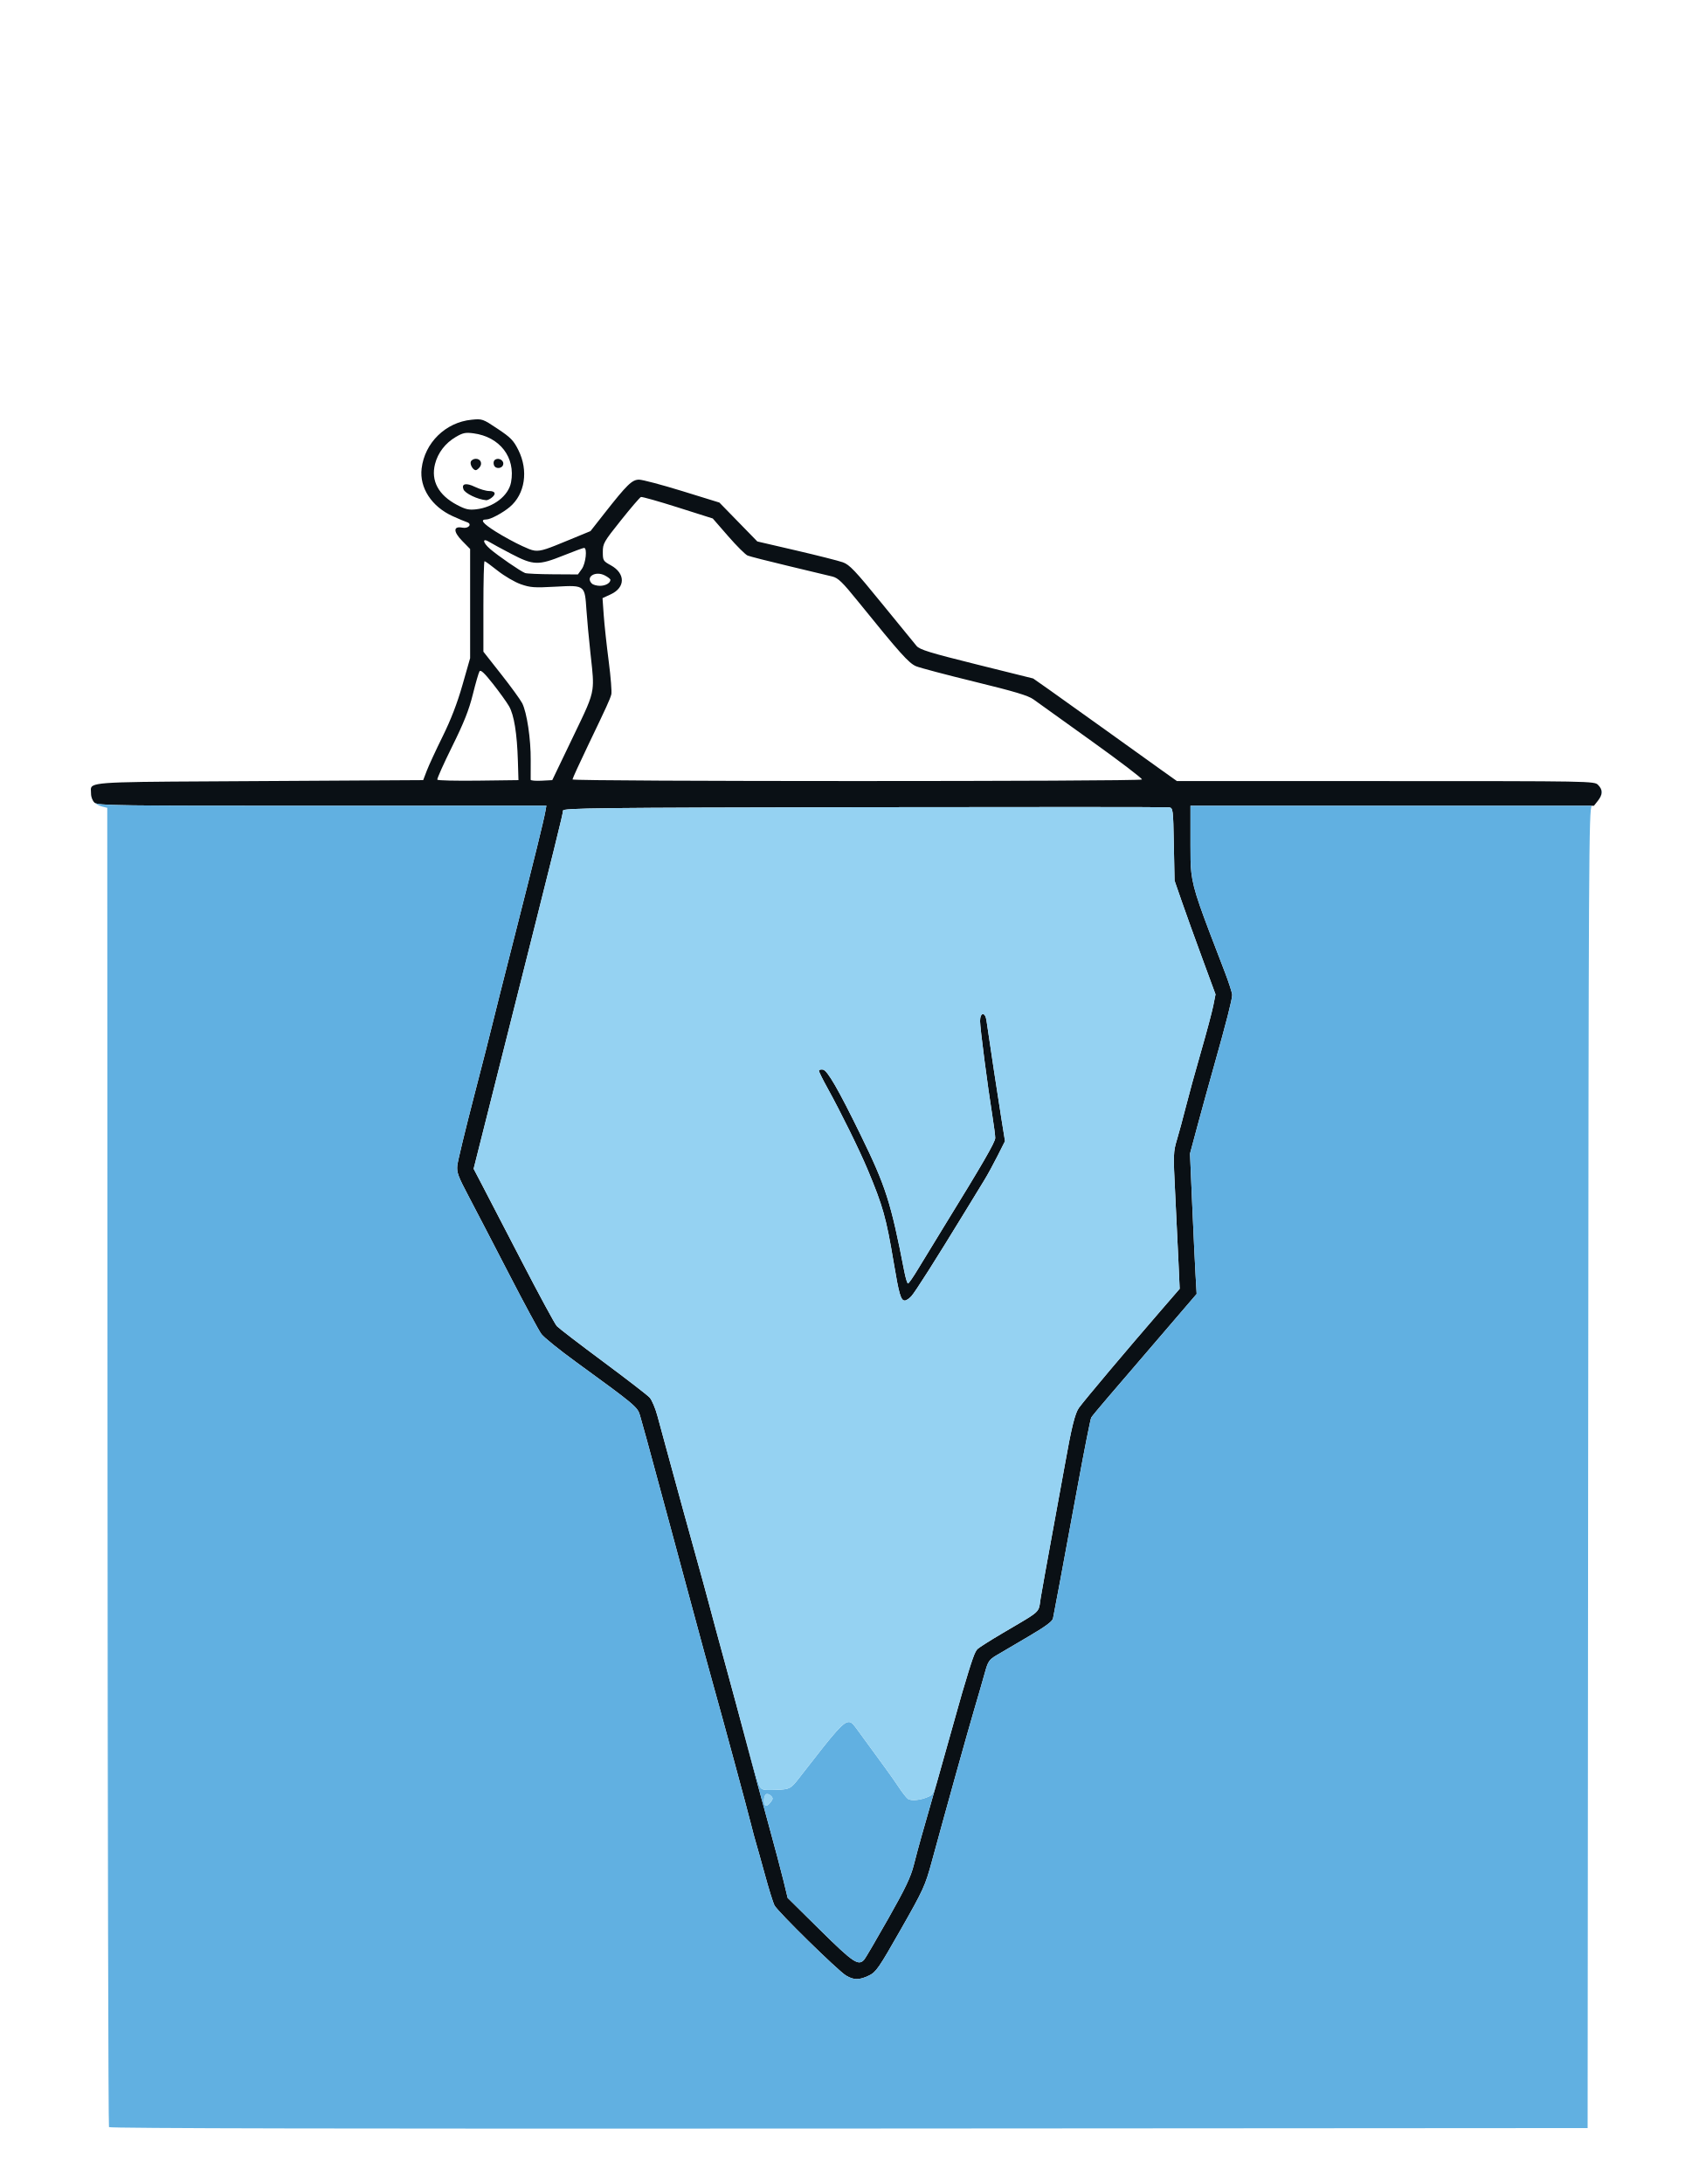
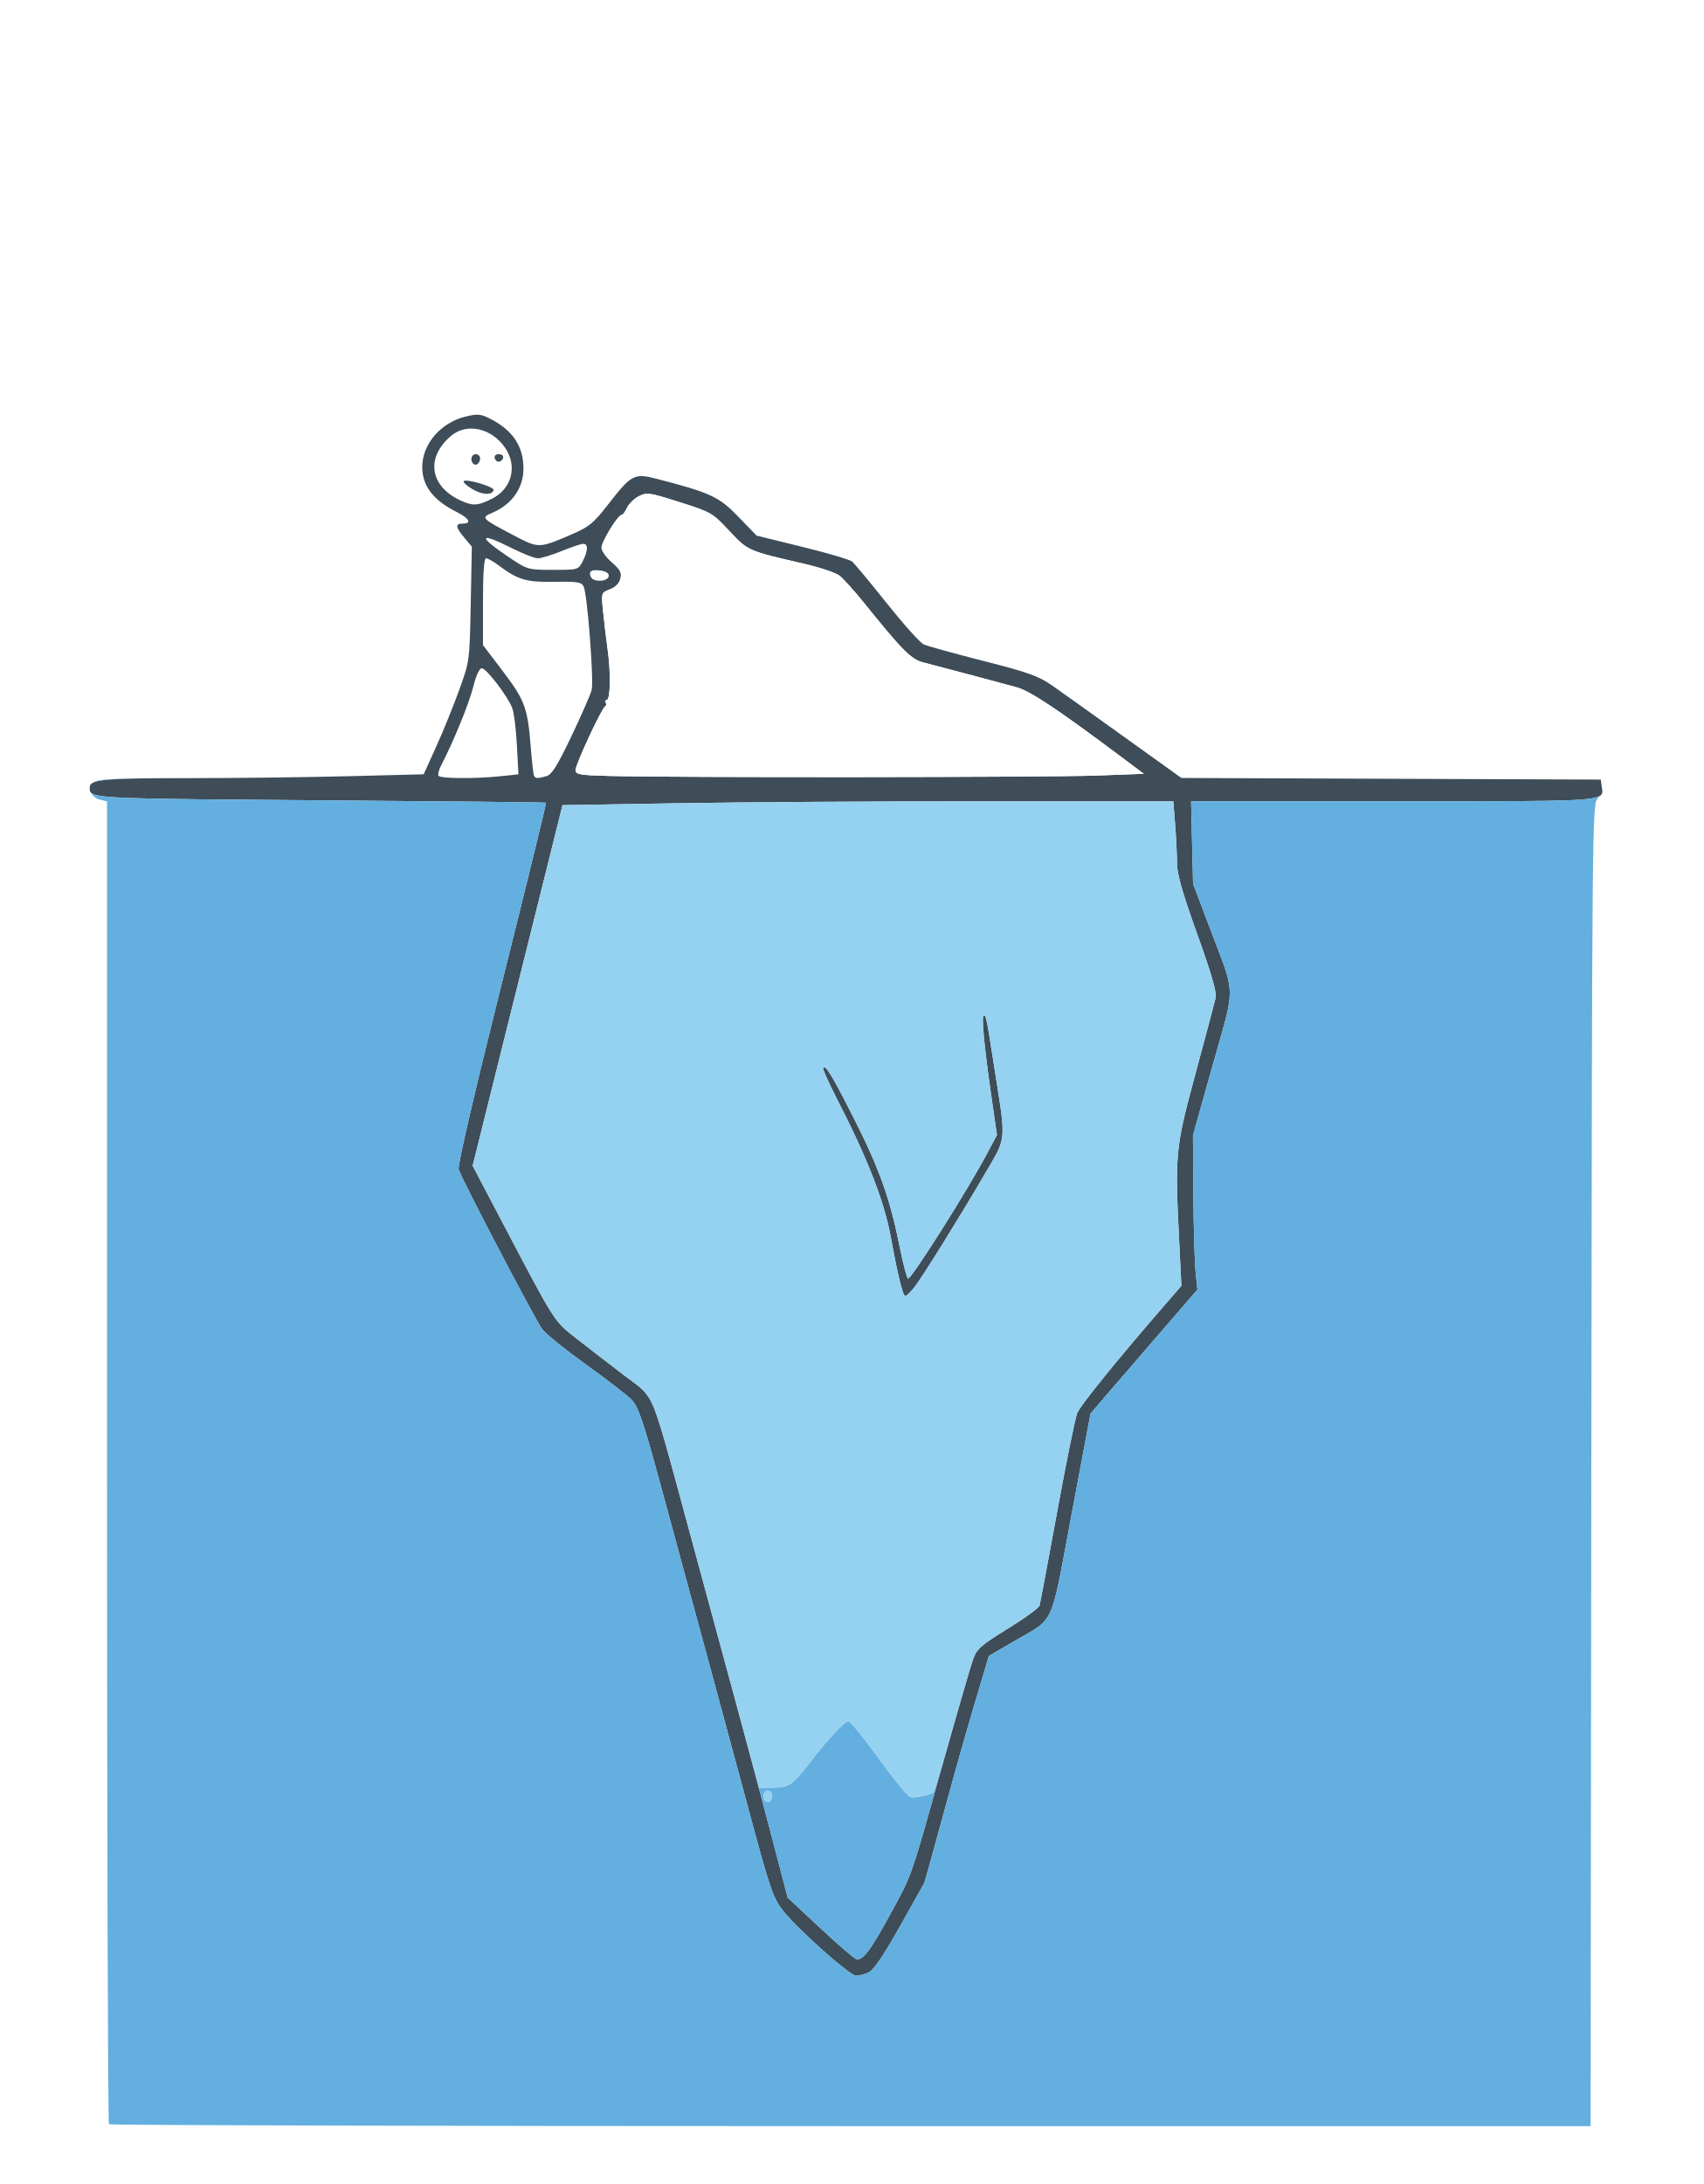
- <svg xmlns="http://www.w3.org/2000/svg" width="896" height="1152" viewBox="0 0 896 1152">
+ <svg xmlns="http://www.w3.org/2000/svg" width="589" height="755" viewBox="0 0 589 755">
  <g>
-     <path d="M 458.43 1042.02 C453.30,1044.52 450.35,1044.51 446.23,1042.00 C441.89,1039.36 410.16,1008.22 408.53,1005.01 C407.82,1003.63 405.58,996.42 403.55,989.00 C401.52,981.58 399.40,974.05 398.86,972.27 C398.31,970.50 397.05,965.77 396.05,961.77 C394.12,953.97 380.92,905.31 376.05,888.00 C374.42,882.22 369.70,864.90 365.56,849.50 C361.42,834.10 356.01,814.08 353.55,805.00 C351.08,795.92 348.16,785.12 347.05,781.00 C342.99,765.86 338.74,750.40 337.58,746.50 C336.28,742.13 335.00,741.06 303.77,718.35 C295.11,712.06 286.95,705.47 285.62,703.70 C284.29,701.94 276.59,687.67 268.50,672.00 C260.41,656.33 250.87,637.97 247.30,631.21 C241.62,620.46 240.86,618.39 241.25,614.71 C241.49,612.39 245.43,596.10 249.99,578.50 C254.56,560.90 258.87,544.03 259.56,541.00 C260.26,537.97 265.65,516.60 271.54,493.50 C282.17,451.75 286.79,433.02 287.74,427.74 L 288.23 424.98 L 169.97 425.01 C60.62,425.05 51.57,424.92 49.86,423.37 C48.80,422.41 48.01,420.36 48.02,418.60 C48.02,418.16 47.99,417.76 47.97,417.39 C47.92,416.66 47.87,416.04 48.07,415.51 C49.32,412.21 59.95,412.44 136.58,412.00 L 223.24 411.50 L 225.15 406.50 C226.20,403.75 229.95,395.65 233.48,388.50 C237.85,379.65 241.20,370.97 243.95,361.33 L 248.00 347.16 L 248.00 289.58 L 243.86 285.36 C239.02,280.43 239.05,277.36 243.92,278.33 C247.22,278.99 249.30,276.34 246.23,275.39 C245.28,275.09 241.93,273.69 238.79,272.26 C227.72,267.24 221.22,257.29 222.41,247.17 C224.01,233.56 235.05,222.75 248.74,221.40 C254.40,220.84 254.63,220.92 262.50,226.17 C269.42,230.78 270.90,232.30 273.46,237.42 C278.85,248.22 276.97,260.64 268.91,267.42 C265.21,270.54 258.73,274.00 256.60,274.00 C253.05,274.00 254.56,276.01 261.35,280.31 C265.35,282.84 271.75,286.33 275.56,288.06 C278.38,289.34 280.17,290.18 282.04,290.43 C285.47,290.88 289.15,289.36 299.83,284.95 L 300.50 284.68 L 311.50 280.14 L 318.76 270.89 C330.78,255.58 333.42,253.00 337.12,253.00 C338.91,253.00 349.17,255.72 359.93,259.04 L 379.50 265.09 L 399.50 285.60 L 420.00 290.36 C431.27,292.98 442.35,295.79 444.61,296.59 C448.14,297.85 451.09,300.96 465.11,318.20 C474.13,329.28 482.40,339.41 483.50,340.71 C485.17,342.68 490.42,344.30 515.26,350.48 L 545.02 357.88 L 553.26 363.66 C557.79,366.84 571.17,376.40 583.00,384.90 C594.83,393.40 608.18,402.98 612.68,406.18 L 620.86 412.00 L 730.93 412.00 C839.67,412.00 841.02,412.02 843.00,414.00 C845.56,416.56 845.53,419.05 842.93,422.37 L 840.85 425.00 L 628.00 425.00 L 628.00 443.87 C628.00,444.56 628.00,445.22 628.00,445.87 C627.99,451.91 627.99,456.11 628.46,460.25 C629.58,470.05 633.36,479.55 646.09,512.67 C648.24,518.27 650.00,523.73 650.00,524.80 C650.00,527.13 646.81,539.58 640.48,562.00 C637.91,571.08 634.00,585.25 631.78,593.50 L 627.75 608.50 L 628.92 635.50 C629.57,650.35 630.36,667.01 630.68,672.51 L 631.26 682.52 L 611.54 705.51 C600.69,718.16 588.35,732.55 584.10,737.50 C579.85,742.45 576.05,747.05 575.65,747.72 C575.24,748.40 572.03,764.60 568.51,783.72 C559.95,830.17 556.06,851.04 555.47,853.71 C555.12,855.29 551.30,858.08 542.24,863.38 C535.23,867.48 527.67,871.93 525.42,873.27 C521.82,875.43 521.14,876.45 519.58,882.10 C518.62,885.62 516.09,894.35 513.98,901.50 C510.40,913.63 500.02,950.83 491.52,982.00 C488.05,994.73 487.12,996.77 475.17,1017.77 C463.56,1038.18 462.16,1040.21 458.43,1042.02 ZM 432.67 1018.05 C450.28,1035.44 452.93,1037.20 456.01,1033.49 C456.69,1032.66 462.38,1022.95 468.63,1011.90 C477.64,995.99 480.44,990.11 482.07,983.65 C483.20,979.17 484.97,972.58 486.00,969.00 C492.89,944.98 496.50,932.26 501.04,916.00 C503.87,905.83 506.80,895.47 507.53,893.00 C512.95,874.73 514.23,871.10 515.77,869.72 C516.72,868.86 522.45,865.24 528.50,861.66 C543.11,853.03 546.71,851.28 547.93,848.49 C548.51,847.15 548.55,845.56 548.99,842.86 C549.66,838.81 552.40,823.58 555.09,809.00 C557.79,794.42 560.70,778.45 561.58,773.50 C565.20,753.03 567.07,745.42 569.21,742.52 C572.57,737.95 594.45,711.98 612.40,691.24 L 622.30 679.80 L 621.64 665.15 C621.28,657.09 620.50,640.91 619.91,629.20 C618.89,608.99 618.94,607.55 620.85,601.20 C621.96,597.51 624.06,589.78 625.51,584.00 C626.96,578.22 630.54,565.17 633.48,555.00 C636.42,544.83 639.36,533.80 640.02,530.50 L 641.21 524.50 L 634.22 505.50 C630.37,495.05 625.50,481.55 623.41,475.50 L 619.60 464.50 L 619.22 445.35 C618.86,426.60 618.80,426.20 616.67,425.85 C615.48,425.66 543.06,425.63 455.75,425.78 C314.56,426.03 297.00,426.23 297.00,427.58 C297.00,429.24 293.78,442.23 267.49,546.50 L 249.85 616.50 L 254.04 624.50 C256.35,628.90 265.81,647.12 275.06,665.00 C284.31,682.88 292.72,698.40 293.75,699.50 C294.78,700.60 305.72,708.99 318.06,718.15 C330.40,727.31 341.48,735.86 342.68,737.15 C343.88,738.44 345.75,742.88 346.85,747.00 C347.94,751.12 350.02,758.78 351.47,764.00 C354.73,775.77 357.18,784.73 360.50,797.00 C361.91,802.22 364.91,813.03 367.15,821.00 C369.39,828.97 372.47,840.22 374.00,846.00 C375.52,851.78 377.76,860.10 378.97,864.50 C384.20,883.47 392.05,912.54 395.45,925.50 C397.47,933.20 401.79,949.17 405.06,961.00 C408.32,972.83 412.00,986.68 413.25,991.80 L 415.50 1001.09 ZM 302.00 411.14 C302.00,412.25 601.72,412.27 602.40,411.16 C602.69,410.69 590.74,401.58 575.85,390.91 C560.96,380.23 547.13,370.32 545.14,368.88 C542.35,366.88 535.11,364.71 514.24,359.62 C499.24,355.96 485.29,352.27 483.24,351.42 C479.43,349.83 474.72,344.56 452.65,317.26 C444.42,307.07 442.14,304.86 439.13,304.11 C437.13,303.61 426.73,301.11 416.00,298.56 C405.27,296.00 395.54,293.52 394.38,293.04 C393.21,292.55 388.59,287.96 384.12,282.82 L 376.00 273.49 L 357.56 267.64 C347.42,264.42 338.67,261.95 338.11,262.15 C337.55,262.34 332.80,267.88 327.55,274.46 C318.52,285.76 318.00,286.67 318.00,291.13 C318.00,295.64 318.18,295.95 322.23,298.18 C330.00,302.47 329.97,309.90 322.17,313.50 L 317.84 315.50 L 318.48 324.50 C318.83,329.45 320.01,340.39 321.11,348.81 C322.20,357.23 322.82,365.10 322.47,366.31 C321.64,369.19 320.27,372.20 310.34,392.89 C305.75,402.46 302.00,410.67 302.00,411.14 ZM 279.94 411.30 C279.97,411.74 282.55,411.96 285.67,411.80 L 291.33 411.50 L 302.13 389.00 C308.88,374.94 311.74,369.39 312.54,363.55 C313.11,359.37 312.64,355.05 311.78,347.34 C311.68,346.44 311.58,345.50 311.47,344.50 C310.63,336.80 309.67,326.45 309.34,321.50 C308.93,315.43 308.73,312.22 307.02,310.61 C305.10,308.80 301.28,309.01 293.12,309.46 L 292.95 309.47 C281.83,310.08 279.75,309.93 274.68,308.15 C271.53,307.04 266.09,303.85 262.58,301.07 C259.08,298.28 255.94,296.00 255.61,296.00 C255.27,296.00 255.00,306.74 255.00,319.87 L 255.00 343.74 L 264.35 355.62 C269.50,362.15 274.49,369.03 275.45,370.89 C277.94,375.72 280.06,389.89 279.96,401.00 C279.91,406.23 279.90,410.86 279.94,411.30 ZM 230.69 411.27 C230.94,411.69 240.67,411.92 252.32,411.77 L 273.50 411.50 L 273.20 401.50 C272.76,386.86 271.18,377.10 268.52,372.50 C267.24,370.30 263.40,364.96 259.98,360.63 C255.52,354.98 253.54,353.13 252.95,354.09 C252.50,354.82 250.91,360.30 249.43,366.27 C247.39,374.50 244.75,381.15 238.49,393.81 C233.95,402.99 230.44,410.85 230.69,411.27 ZM 480.73 683.75 C479.59,684.99 478.05,686.00 477.30,686.00 C475.21,686.00 474.25,682.70 471.45,666.00 C467.47,642.28 465.79,636.28 457.73,617.00 C453.37,606.59 443.54,586.62 436.50,573.89 C434.02,569.42 432.00,565.33 432.00,564.81 C432.00,564.29 432.95,564.00 434.10,564.18 C436.45,564.54 442.25,574.57 453.94,598.50 C467.30,625.83 469.92,634.02 477.06,670.75 C477.73,674.19 478.60,677.00 478.99,677.00 C479.39,677.00 481.81,673.51 484.36,669.25 C486.92,664.99 493.03,654.97 497.95,647.00 C518.40,613.82 525.00,602.42 525.00,600.26 C525.00,599.00 524.34,593.82 523.52,588.74 C520.94,572.60 517.00,542.29 517.00,538.58 C517.00,533.89 519.71,533.62 520.38,538.25 C522.31,551.60 526.43,578.68 528.12,589.21 L 530.16 601.92 L 526.23 609.71 C524.07,613.99 521.00,619.63 519.40,622.23 C517.81,624.83 513.13,632.48 509.01,639.23 C493.39,664.80 482.74,681.58 480.73,683.75 ZM 241.11 266.34 C245.55,268.68 247.32,269.09 251.18,268.65 C260.38,267.59 268.25,261.49 269.59,254.39 C272.05,241.28 263.70,230.41 249.75,228.56 C245.57,228.01 244.18,228.29 240.45,230.48 C234.91,233.72 230.99,238.84 229.48,244.77 C227.23,253.62 231.30,261.17 241.11,266.34 ZM 277.00 302.26 C277.83,302.58 284.43,302.88 291.68,302.92 L 304.86 303.00 L 306.93 300.10 C309.02,297.16 309.89,289.00 308.11,289.00 C307.61,289.00 302.72,290.80 297.24,293.00 C283.98,298.32 281.40,298.24 269.76,292.18 C264.67,289.52 259.51,286.73 258.30,285.96 C254.30,283.45 254.47,286.05 258.52,289.55 C262.79,293.23 274.53,301.31 277.00,302.26 ZM 259.25 262.61 C258.29,263.34 257.05,263.90 256.50,263.85 C252.02,263.48 245.32,260.28 244.49,258.12 C243.33,255.09 245.87,254.54 250.53,256.80 C253.02,258.01 256.39,259.00 258.03,259.00 C261.35,259.00 261.90,260.60 259.25,262.61 ZM 312.20 307.80 C312.86,308.46 314.80,309.00 316.50,309.00 C319.44,309.00 322.00,307.52 322.00,305.83 C322.00,305.40 320.68,304.37 319.06,303.53 C314.08,300.95 308.70,304.30 312.20,307.80 ZM 252.99 246.51 C252.31,247.33 251.42,248.00 251.00,248.00 C249.54,248.00 247.78,245.01 248.36,243.51 C248.68,242.68 249.87,242.00 251.00,242.00 C253.54,242.00 254.65,244.51 252.99,246.51 ZM 265.50 244.51 C265.50,247.09 261.52,247.80 260.59,245.39 C260.23,244.44 260.35,243.25 260.86,242.74 C262.41,241.19 265.50,242.37 265.50,244.51 Z" fill="rgb(10,16,21)" />
-     <path d="M 458.43 1042.02 C462.16,1040.21 463.56,1038.18 475.17,1017.77 C487.12,996.77 488.05,994.73 491.52,982.00 C500.02,950.83 510.40,913.63 513.98,901.50 C516.09,894.35 518.62,885.62 519.58,882.10 C521.14,876.45 521.82,875.43 525.42,873.27 C527.67,871.93 535.23,867.48 542.24,863.38 C551.30,858.08 555.12,855.29 555.47,853.71 C556.06,851.04 559.95,830.17 568.51,783.72 C572.03,764.60 575.24,748.40 575.65,747.72 C576.05,747.05 579.85,742.45 584.10,737.50 C588.35,732.55 600.69,718.16 611.54,705.51 L 631.26 682.52 L 630.68 672.51 C630.36,667.01 629.57,650.35 628.92,635.50 L 627.75 608.50 L 631.78 593.50 C634.00,585.25 637.91,571.08 640.48,562.00 C646.81,539.58 650.00,527.13 650.00,524.80 C650.00,523.73 648.24,518.27 646.09,512.67 C633.36,479.55 629.58,470.05 628.46,460.25 C627.99,456.11 627.99,451.91 628.00,445.87 C628.00,445.22 628.00,444.56 628.00,443.87 L 628.00 425.00 L 839.70 425.00 C838.12,427.01 838.05,450.33 837.78,774.01 L 837.50 1122.50 L 447.81 1122.75 C184.52,1122.92 57.92,1122.67 57.49,1121.99 C57.15,1121.43 56.80,964.63 56.72,773.54 L 56.58 426.11 L 54.04 425.48 C52.49,425.09 51.22,424.46 50.24,423.62 C52.94,424.94 66.91,425.04 169.97,425.01 L 288.23 424.98 L 287.74 427.74 C286.79,433.02 282.17,451.75 271.54,493.50 C265.65,516.60 260.26,537.97 259.56,541.00 C258.87,544.03 254.56,560.90 249.99,578.50 C245.43,596.10 241.49,612.39 241.25,614.71 C240.86,618.39 241.62,620.46 247.30,631.21 C250.87,637.97 260.41,656.33 268.50,672.00 C276.59,687.67 284.29,701.94 285.62,703.70 C286.95,705.47 295.11,712.06 303.77,718.35 C335.00,741.06 336.28,742.13 337.58,746.50 C338.74,750.40 342.99,765.86 347.05,781.00 C348.16,785.12 351.08,795.92 353.55,805.00 C356.01,814.08 361.42,834.10 365.56,849.50 C369.70,864.90 374.42,882.22 376.05,888.00 C380.92,905.31 394.12,953.97 396.05,961.77 C397.05,965.77 398.31,970.50 398.86,972.27 C399.40,974.05 401.52,981.58 403.55,989.00 C405.58,996.42 407.82,1003.63 408.53,1005.01 C410.16,1008.22 441.89,1039.36 446.23,1042.00 C450.35,1044.51 453.30,1044.52 458.43,1042.02 ZM 432.67 1018.05 L 415.50 1001.09 L 413.25 991.80 C412.00,986.68 408.32,972.83 405.06,961.00 C401.79,949.17 397.47,933.20 395.45,925.50 C394.07,920.23 391.95,912.30 389.57,903.47 C394.05,919.80 398.33,935.04 399.66,939.25 C401.27,944.35 401.31,944.37 409.50,944.08 C416.62,943.82 417.09,943.58 421.51,937.89 L 423.52 935.31 C440.27,913.79 445.06,907.63 448.27,908.37 C449.68,908.70 450.78,910.36 452.46,912.64 C465.97,931.01 471.14,938.18 473.99,942.50 C475.80,945.25 477.98,948.07 478.84,948.76 C480.53,950.12 485.75,949.59 489.93,947.63 C491.61,946.85 492.22,946.66 494.25,940.11 C491.96,948.19 489.37,957.24 486.00,969.00 C484.97,972.58 483.20,979.17 482.07,983.65 C480.44,990.11 477.64,995.99 468.63,1011.90 C462.38,1022.95 456.69,1032.66 456.01,1033.49 C452.93,1037.20 450.28,1035.44 432.67,1018.05 ZM 403.74 952.40 C404.14,952.81 405.29,952.13 406.28,950.90 C407.86,948.95 407.91,948.48 406.64,947.21 C405.84,946.42 404.70,946.07 404.10,946.44 C402.86,947.20 402.61,951.28 403.74,952.40 ZM 383.78 882.07 C382.07,875.81 380.42,869.76 378.97,864.50 C378.57,863.07 378.07,861.22 377.52,859.18 C378.34,861.93 380.98,871.60 383.49,881.00 ZM 505.00 901.86 C506.23,897.50 507.16,894.21 507.52,893.00 C508.26,890.53 510.03,884.63 511.45,879.89 C511.95,878.22 512.52,876.56 513.08,875.09 C511.90,878.46 510.22,883.92 507.53,893.00 C507.16,894.26 506.21,897.57 505.00,901.86 ZM 842.54 422.85 L 842.93 422.37 C844.72,420.08 845.29,418.19 844.64,416.40 C844.87,416.92 845.00,417.40 845.00,417.78 C845.00,419.26 843.92,421.31 842.54,422.85 ZM 48.66 421.58 C48.23,420.69 48.01,419.69 48.02,418.60 C48.01,419.58 48.26,420.66 48.66,421.58 Z" fill="rgb(97,176,225)" />
-     <path d="M 505.00 901.86 C503.84,905.98 502.43,911.01 501.04,916.00 C498.72,924.30 496.65,931.68 494.25,940.11 C492.22,946.66 491.61,946.85 489.93,947.63 C485.75,949.59 480.53,950.12 478.84,948.76 C477.98,948.07 475.80,945.25 473.99,942.50 C471.14,938.18 465.97,931.01 452.46,912.64 C450.78,910.36 449.68,908.70 448.27,908.37 C445.06,907.63 440.27,913.79 423.52,935.31 L 421.51 937.89 C417.09,943.58 416.62,943.82 409.50,944.08 C401.31,944.37 401.27,944.35 399.66,939.25 C398.33,935.04 394.05,919.80 389.57,903.47 L 389.57 903.47 C387.72,896.60 385.72,889.19 383.78,882.07 L 383.49 881.00 C380.98,871.60 378.34,861.93 377.52,859.18 C376.38,854.95 375.02,849.90 374.00,846.00 C372.47,840.22 369.39,828.97 367.15,821.00 C364.91,813.03 361.91,802.22 360.50,797.00 C357.18,784.73 354.73,775.77 351.47,764.00 C350.02,758.78 347.94,751.12 346.85,747.00 C345.75,742.88 343.88,738.44 342.68,737.15 C341.48,735.86 330.40,727.31 318.06,718.15 C305.72,708.99 294.78,700.60 293.75,699.50 C292.72,698.40 284.31,682.88 275.06,665.00 C265.81,647.12 256.35,628.90 254.04,624.50 L 249.85 616.50 L 267.49 546.50 C293.78,442.23 297.00,429.24 297.00,427.58 C297.00,426.23 314.56,426.03 455.75,425.78 C543.06,425.63 615.48,425.66 616.67,425.85 C618.80,426.20 618.86,426.60 619.22,445.35 L 619.60 464.50 L 623.41 475.50 C625.50,481.55 630.37,495.05 634.22,505.50 L 641.21 524.50 L 640.02 530.50 C639.36,533.80 636.42,544.83 633.48,555.00 C630.54,565.17 626.96,578.22 625.51,584.00 C624.06,589.78 621.96,597.51 620.85,601.20 C618.94,607.55 618.89,608.99 619.91,629.20 C620.50,640.91 621.28,657.09 621.64,665.15 L 622.30 679.80 L 612.40 691.24 C594.45,711.98 572.57,737.95 569.21,742.52 C567.07,745.42 565.20,753.03 561.58,773.50 C560.70,778.45 557.79,794.42 555.09,809.00 C552.40,823.58 549.66,838.81 548.99,842.86 C548.55,845.56 548.51,847.15 547.93,848.49 C546.71,851.28 543.11,853.03 528.50,861.66 C522.45,865.24 516.72,868.86 515.77,869.72 C515.00,870.41 514.29,871.68 513.08,875.09 C512.52,876.56 511.95,878.22 511.45,879.89 C510.03,884.63 508.26,890.53 507.52,893.00 C507.16,894.21 506.23,897.50 505.00,901.86 ZM 480.73 683.75 C482.74,681.58 493.39,664.80 509.01,639.23 C513.13,632.48 517.81,624.83 519.40,622.23 C521.00,619.63 524.07,613.99 526.23,609.71 L 530.16 601.92 L 528.12 589.21 C526.43,578.68 522.31,551.60 520.38,538.25 C519.71,533.62 517.00,533.89 517.00,538.58 C517.00,542.29 520.94,572.60 523.52,588.74 C524.34,593.82 525.00,599.00 525.00,600.26 C525.00,602.42 518.40,613.82 497.95,647.00 C493.03,654.97 486.92,664.99 484.36,669.25 C481.81,673.51 479.39,677.00 478.99,677.00 C478.60,677.00 477.73,674.19 477.06,670.75 C469.92,634.02 467.30,625.83 453.94,598.50 C442.25,574.57 436.45,564.54 434.10,564.18 C432.95,564.00 432.00,564.29 432.00,564.81 C432.00,565.33 434.02,569.42 436.50,573.89 C443.54,586.62 453.37,606.59 457.73,617.00 C465.79,636.28 467.47,642.28 471.45,666.00 C474.25,682.70 475.21,686.00 477.30,686.00 C478.05,686.00 479.59,684.99 480.73,683.75 ZM 403.74 952.40 C402.61,951.28 402.86,947.20 404.10,946.44 C404.70,946.07 405.84,946.42 406.64,947.21 C407.91,948.48 407.86,948.95 406.28,950.90 C405.29,952.13 404.14,952.81 403.74,952.40 Z" fill="rgb(149,210,242)" />
-     <path d="M 0.00 576.00 L 0.00 0.00 L 448.00 0.00 L 896.00 0.00 L 896.00 576.00 L 896.00 1152.00 L 448.00 1152.00 L 0.00 1152.00 L 0.00 576.00 ZM 837.78 774.01 C838.06,435.44 838.12,425.50 839.93,424.83 C842.24,423.97 845.00,420.14 845.00,417.78 C845.00,416.80 844.10,415.10 843.00,414.00 C841.02,412.02 839.67,412.00 730.93,412.00 L 620.86 412.00 L 612.68 406.18 C608.18,402.98 594.83,393.40 583.00,384.90 C571.17,376.40 557.79,366.84 553.26,363.66 L 545.02 357.88 L 515.26 350.48 C490.42,344.30 485.17,342.68 483.50,340.71 C482.40,339.41 474.13,329.28 465.11,318.20 C451.09,300.96 448.14,297.85 444.61,296.59 C442.35,295.79 431.27,292.98 420.00,290.36 L 399.50 285.60 L 389.50 275.34 L 379.50 265.09 L 359.93 259.04 C349.17,255.72 338.91,253.00 337.12,253.00 C333.42,253.00 330.78,255.58 318.76,270.89 L 311.50 280.14 L 300.50 284.68 C283.30,291.78 283.64,291.73 275.56,288.06 C271.75,286.33 265.35,282.84 261.35,280.31 C254.56,276.01 253.05,274.00 256.60,274.00 C258.73,274.00 265.21,270.54 268.91,267.42 C276.97,260.64 278.85,248.22 273.46,237.42 C270.90,232.30 269.42,230.78 262.50,226.17 C254.63,220.92 254.40,220.84 248.74,221.40 C235.05,222.75 224.01,233.56 222.41,247.17 C221.22,257.29 227.72,267.24 238.79,272.26 C241.93,273.69 245.28,275.09 246.23,275.39 C249.30,276.34 247.22,278.99 243.92,278.33 C239.05,277.36 239.02,280.43 243.86,285.36 L 248.00 289.58 L 248.00 318.37 L 248.00 347.16 L 243.95 361.33 C241.20,370.97 237.85,379.65 233.48,388.50 C229.95,395.65 226.20,403.75 225.15,406.50 L 223.24 411.50 L 136.58 412.00 C41.37,412.55 48.05,412.05 48.02,418.60 C48.00,422.02 50.18,424.51 54.04,425.48 L 56.58 426.11 L 56.72 773.54 C56.80,964.63 57.15,1121.43 57.49,1121.99 C57.92,1122.67 184.52,1122.92 447.81,1122.75 L 837.50 1122.50 L 837.78 774.01 ZM 230.69 411.27 C230.44,410.85 233.95,402.99 238.49,393.81 C244.75,381.15 247.39,374.50 249.43,366.27 C250.91,360.30 252.50,354.82 252.95,354.09 C253.54,353.13 255.52,354.98 259.98,360.63 C263.40,364.96 267.24,370.30 268.52,372.50 C271.18,377.10 272.76,386.86 273.20,401.50 L 273.50 411.50 L 252.32 411.77 C240.67,411.92 230.94,411.69 230.69,411.27 ZM 279.94 411.30 C279.90,410.86 279.91,406.23 279.96,401.00 C280.06,389.89 277.94,375.72 275.45,370.89 C274.49,369.03 269.50,362.15 264.35,355.62 L 255.00 343.74 L 255.00 319.87 C255.00,306.74 255.27,296.00 255.61,296.00 C255.94,296.00 259.08,298.28 262.58,301.07 C266.09,303.85 271.53,307.04 274.68,308.15 C279.75,309.93 281.83,310.08 292.95,309.47 C308.53,308.61 308.47,308.57 309.34,321.50 C309.67,326.45 310.63,336.80 311.47,344.50 C313.81,365.95 314.29,363.68 302.13,389.00 L 291.33 411.50 L 285.67 411.80 C282.55,411.96 279.97,411.74 279.94,411.30 ZM 302.00 411.14 C302.00,410.67 305.75,402.46 310.34,392.89 C320.27,372.20 321.64,369.19 322.47,366.31 C322.82,365.10 322.20,357.23 321.11,348.81 C320.01,340.39 318.83,329.45 318.48,324.50 L 317.84 315.50 L 322.17 313.50 C329.97,309.90 330.00,302.47 322.23,298.18 C318.18,295.95 318.00,295.64 318.00,291.13 C318.00,286.67 318.52,285.76 327.55,274.46 C332.80,267.88 337.55,262.34 338.11,262.15 C338.67,261.95 347.42,264.42 357.56,267.64 L 376.00 273.49 L 384.12 282.82 C388.59,287.96 393.21,292.55 394.38,293.04 C395.54,293.52 405.27,296.00 416.00,298.56 C426.73,301.11 437.13,303.61 439.13,304.11 C442.14,304.86 444.42,307.07 452.65,317.26 C474.72,344.56 479.43,349.83 483.24,351.42 C485.29,352.27 499.24,355.96 514.24,359.62 C535.11,364.71 542.35,366.88 545.14,368.88 C547.13,370.32 560.96,380.23 575.85,390.91 C590.74,401.58 602.69,410.69 602.40,411.16 C601.72,412.27 302.00,412.25 302.00,411.14 ZM 312.20 307.80 C308.70,304.30 314.08,300.95 319.06,303.53 C320.68,304.37 322.00,305.40 322.00,305.83 C322.00,307.52 319.44,309.00 316.50,309.00 C314.80,309.00 312.86,308.46 312.20,307.80 ZM 277.00 302.26 C274.53,301.31 262.79,293.23 258.52,289.55 C254.47,286.05 254.30,283.45 258.30,285.96 C259.51,286.73 264.67,289.52 269.76,292.18 C281.40,298.24 283.98,298.32 297.24,293.00 C302.72,290.80 307.61,289.00 308.11,289.00 C309.89,289.00 309.02,297.16 306.93,300.10 L 304.86 303.00 L 291.68 302.92 C284.43,302.88 277.83,302.58 277.00,302.26 ZM 241.11 266.34 C231.30,261.17 227.23,253.62 229.48,244.77 C230.99,238.84 234.91,233.72 240.45,230.48 C244.18,228.29 245.57,228.01 249.75,228.56 C263.70,230.41 272.05,241.28 269.59,254.39 C268.25,261.49 260.38,267.59 251.18,268.65 C247.32,269.09 245.55,268.68 241.11,266.34 ZM 259.25 262.61 C261.90,260.60 261.35,259.00 258.03,259.00 C256.39,259.00 253.02,258.01 250.53,256.80 C245.87,254.54 243.33,255.09 244.49,258.12 C245.32,260.28 252.02,263.48 256.50,263.85 C257.05,263.90 258.29,263.34 259.25,262.61 ZM 252.99 246.51 C254.65,244.51 253.54,242.00 251.00,242.00 C249.87,242.00 248.68,242.68 248.36,243.51 C247.78,245.01 249.54,248.00 251.00,248.00 C251.42,248.00 252.31,247.33 252.99,246.51 ZM 265.50 244.51 C265.50,242.37 262.41,241.19 260.86,242.74 C260.35,243.25 260.23,244.44 260.59,245.39 C261.52,247.80 265.50,247.09 265.50,244.51 Z" fill="none" />
+     <path d="M 300.37 681.88 C299.01,682.50 297.04,683.00 295.98,683.00 C293.87,683.00 276.19,667.30 270.96,660.80 C267.30,656.24 266.26,653.21 258.64,624.79 C255.65,613.63 249.28,590.10 244.49,572.50 C239.70,554.90 232.50,528.42 228.49,513.65 C222.45,491.43 220.72,486.32 218.47,483.97 C216.97,482.40 209.89,476.93 202.74,471.81 C195.58,466.69 188.71,461.15 187.48,459.50 C185.08,456.29 159.69,407.76 158.59,404.27 C158.18,402.98 163.90,378.31 173.50,339.96 C182.07,305.74 188.95,277.64 188.79,277.50 C188.63,277.37 153.44,276.99 110.58,276.67 C40.06,276.13 32.07,276.11 31.14,273.53 C31.02,273.20 31.02,272.83 31.02,272.41 C31.02,272.37 31.02,272.33 31.02,272.29 C30.98,269.43 35.42,269.00 64.68,269.00 C81.08,269.00 106.20,268.70 120.50,268.33 L 146.50 267.67 L 150.84 258.08 C153.23,252.81 156.81,244.00 158.79,238.50 C162.39,228.50 162.39,228.49 162.77,208.73 L 163.15 188.97 L 160.58 185.91 C157.48,182.23 157.34,181.00 160.00,181.00 C163.28,181.00 162.28,179.18 157.75,176.91 C149.78,172.91 146.00,167.93 146.00,161.45 C146.00,153.51 152.42,146.06 161.04,143.99 C165.21,142.99 166.26,143.10 169.64,144.84 C177.37,148.82 181.00,154.31 181.00,162.02 C181.00,168.73 176.96,174.43 170.19,177.28 C166.21,178.95 166.44,179.20 177.42,184.97 C181.49,187.11 183.69,188.26 185.96,188.43 C188.62,188.61 191.38,187.43 197.38,184.86 L 197.42 184.84 C203.71,182.14 205.14,180.98 210.23,174.44 C218.36,163.99 219.28,163.50 227.10,165.53 C245.69,170.34 248.59,171.69 255.29,178.62 L 261.61 185.16 L 277.40 189.04 C286.09,191.17 293.85,193.46 294.64,194.12 C295.43,194.78 300.82,201.26 306.62,208.53 C312.41,215.80 318.16,222.21 319.39,222.77 C320.63,223.33 329.89,225.90 339.98,228.47 C355.70,232.47 359.12,233.70 363.91,237.05 C366.98,239.20 378.27,247.25 389.00,254.95 L 408.50 268.94 L 553.50 269.50 L 553.83 271.81 C553.85,272.00 553.89,272.19 553.91,272.37 C554.04,273.12 554.14,273.74 553.95,274.27 C552.99,277.01 544.23,277.01 489.75,277.00 C487.21,277.00 484.56,277.00 481.80,277.00 L 411.85 277.00 L 412.54 305.50 L 418.40 321.00 C422.66,332.28 424.88,337.12 425.19,342.07 C425.48,346.67 424.14,351.36 421.27,361.38 C420.70,363.37 420.07,365.56 419.39,368.00 L 412.50 392.50 L 412.64 413.00 C412.72,424.27 413.07,436.27 413.41,439.66 L 414.04 445.82 L 400.77 461.17 C393.47,469.61 385.15,479.25 382.29,482.60 L 377.07 488.69 L 370.52 523.59 C363.08,563.22 364.98,559.01 350.76,567.31 L 341.92 572.46 L 339.46 580.73 C333.39,601.12 331.77,606.82 325.99,627.96 C322.62,640.32 319.74,650.67 319.59,650.96 C319.45,651.26 315.61,658.08 311.08,666.13 C305.52,675.99 302.03,681.12 300.37,681.88 ZM 295.91 677.16 C298.15,678.10 300.88,674.53 308.16,661.12 C315.49,647.63 314.73,649.82 326.05,609.50 C330.99,591.90 335.70,575.69 336.51,573.48 C337.80,569.96 339.30,568.65 348.50,563.00 C354.28,559.45 359.21,555.86 359.45,555.02 C359.69,554.18 362.44,539.55 365.56,522.50 C368.68,505.45 371.79,490.15 372.47,488.50 C373.60,485.78 386.47,469.88 402.42,451.50 L 408.50 444.50 L 407.85 431.50 C406.20,398.48 406.30,397.32 413.38,371.12 C416.89,358.13 420.02,346.34 420.35,344.92 C420.77,343.12 418.83,336.43 413.98,322.94 C408.86,308.71 407.00,302.20 406.99,298.52 C406.99,295.76 406.70,289.79 406.35,285.25 L 405.70 277.00 L 340.52 277.00 C304.66,277.00 257.14,277.30 234.91,277.67 L 194.50 278.34 L 163.43 403.00 L 173.29 421.75 C192.36,457.99 191.43,456.53 199.43,462.80 C203.43,465.94 210.82,471.63 215.84,475.46 C226.69,483.73 224.65,478.82 238.55,530.00 L 254.98 590.50 C258.71,604.25 264.15,624.61 267.06,635.74 L 272.35 655.99 L 283.33 666.24 C289.37,671.88 295.03,676.80 295.91,677.16 ZM 210.75 268.25 C232.48,268.84 362.33,268.73 379.00,268.11 L 395.50 267.50 L 387.50 261.51 C365.59,245.11 356.27,238.91 351.50,237.58 C346.36,236.15 326.72,230.93 319.37,229.04 C315.04,227.94 312.12,225.01 298.58,208.20 C295.34,204.19 291.63,200.07 290.33,199.04 C289.02,198.02 283.58,196.17 278.23,194.94 C258.51,190.40 258.66,190.46 252.16,183.51 C246.35,177.30 245.90,177.04 235.00,173.59 C224.46,170.25 223.64,170.13 220.86,171.57 C219.24,172.41 217.41,174.20 216.80,175.55 C216.18,176.90 215.34,178.00 214.93,178.00 C213.66,178.00 208.00,187.24 208.00,189.32 C208.00,190.40 209.61,192.69 211.59,194.39 C214.52,196.94 215.05,197.96 214.53,200.05 C214.12,201.66 212.77,203.03 210.88,203.74 C207.89,204.87 207.89,204.87 208.51,211.18 C208.85,214.66 209.57,220.72 210.12,224.65 C211.25,232.83 211.06,242.00 209.76,242.00 C209.28,242.00 209.14,242.41 209.45,242.91 C209.76,243.42 209.67,243.98 209.26,244.16 C208.11,244.68 199.00,264.26 199.00,266.22 C199.00,267.73 200.43,267.98 210.75,268.25 ZM 184.68 268.25 C185.21,269.15 185.78,269.16 188.90,268.33 C190.79,267.83 192.62,264.90 197.59,254.51 C201.05,247.26 204.19,240.08 204.57,238.56 C205.40,235.27 203.08,205.26 201.80,202.73 C201.04,201.22 199.60,200.99 191.68,201.13 C181.93,201.30 179.10,200.46 172.32,195.38 C170.57,194.07 168.65,193.00 168.07,193.00 C167.36,193.00 167.00,198.04 167.00,208.00 L 167.00 222.99 L 173.90 232.08 C181.51,242.11 182.47,244.72 183.54,258.50 C183.93,263.45 184.44,267.84 184.68,268.25 ZM 151.61 268.18 C152.22,269.16 164.25,269.26 172.99,268.34 L 179.27 267.69 L 178.73 257.59 C178.44,252.04 177.71,246.25 177.11,244.73 C175.51,240.62 168.14,231.00 166.59,231.00 C165.77,231.00 164.60,233.54 163.60,237.55 C162.15,243.30 156.83,256.32 152.54,264.59 C151.75,266.11 151.33,267.73 151.61,268.18 ZM 159.46 173.11 C163.55,174.96 165.35,174.84 170.16,172.39 C176.96,168.94 178.97,161.24 174.73,154.90 C170.15,148.04 161.47,146.05 156.04,150.62 C147.04,158.19 148.56,168.18 159.46,173.11 ZM 316.36 444.75 C315.01,446.54 313.50,448.00 313.02,448.00 C312.18,448.00 310.43,440.86 307.98,427.50 C305.72,415.15 299.83,400.10 289.14,379.39 C286.36,373.99 284.33,369.34 284.63,369.04 C285.54,368.13 287.83,371.93 295.59,387.27 C304.03,403.94 307.82,414.62 311.05,430.83 C312.28,436.97 313.61,442.00 314.00,442.00 C315.28,442.00 334.75,411.16 341.48,398.46 L 344.72 392.36 L 342.92 379.93 C340.34,362.12 339.27,351.00 340.15,351.00 C340.98,351.00 341.06,351.40 344.05,370.50 C344.26,371.80 344.45,373.02 344.63,374.17 C346.53,386.19 347.26,390.79 346.15,394.90 C345.36,397.84 343.64,400.53 340.73,405.50 C332.07,420.34 319.39,440.76 316.36,444.75 ZM 175.82 192.53 C182.44,196.97 182.53,197.00 191.21,197.00 C199.88,197.00 199.96,196.98 201.47,194.05 C203.35,190.42 203.43,188.00 201.67,188.00 C200.94,188.00 197.58,189.12 194.19,190.50 C190.81,191.88 187.12,193.00 185.99,193.00 C184.87,193.00 180.82,191.43 177.00,189.50 C165.56,183.74 164.97,185.25 175.82,192.53 ZM 170.69 169.44 C170.08,171.31 166.59,171.09 163.14,168.96 C161.29,167.82 160.02,166.64 160.33,166.34 C161.27,165.39 171.06,168.33 170.69,169.44 ZM 205.25 200.36 C207.51,201.30 210.50,200.53 210.50,199.00 C210.50,198.04 209.33,197.39 207.25,197.19 C204.91,196.96 204.00,197.29 204.00,198.35 C204.00,199.17 204.56,200.07 205.25,200.36 ZM 166.00 158.44 C166.00,160.11 164.57,161.24 163.64,160.31 C162.44,159.11 162.99,157.00 164.50,157.00 C165.32,157.00 166.00,157.65 166.00,158.44 ZM 174.00 157.94 C174.00,159.20 172.44,160.11 171.64,159.31 C170.51,158.18 170.95,157.00 172.50,157.00 C173.32,157.00 174.00,157.42 174.00,157.94 Z" fill="rgba(62,77,88,1)" />
+     <path d="M 300.37 681.88 C302.03,681.12 305.52,675.99 311.08,666.13 C315.61,658.08 319.45,651.26 319.59,650.96 C319.74,650.67 322.62,640.32 325.99,627.96 C331.77,606.82 333.39,601.12 339.46,580.73 L 341.92 572.46 L 350.76 567.31 C364.98,559.01 363.08,563.22 370.52,523.59 L 377.07 488.69 L 382.29 482.60 C385.15,479.25 393.47,469.61 400.77,461.17 L 414.04 445.82 L 413.41 439.66 C413.07,436.27 412.72,424.27 412.64,413.00 L 412.50 392.50 L 419.39 368.00 C420.07,365.56 420.70,363.37 421.27,361.38 C424.14,351.36 425.48,346.67 425.19,342.07 C424.88,337.12 422.66,332.28 418.40,321.00 L 412.54 305.50 L 411.85 277.00 L 481.80 277.00 C484.56,277.00 487.21,277.00 489.75,277.00 L 489.76 277.00 C536.63,277.01 549.66,277.01 552.99,275.26 C552.79,275.60 552.57,275.92 552.33,276.19 C550.57,278.13 550.49,286.87 550.24,506.60 L 549.99 735.00 L 294.16 735.00 C153.46,735.00 38.03,734.70 37.67,734.33 C37.30,733.97 37.00,630.93 37.00,505.35 L 37.00 277.04 L 34.54 276.42 C33.10,276.06 32.08,275.18 31.59,274.16 C33.98,276.11 46.30,276.18 110.58,276.67 C153.44,276.99 188.63,277.37 188.79,277.50 C188.95,277.64 182.07,305.74 173.50,339.96 C163.90,378.31 158.18,402.98 158.59,404.27 C159.69,407.76 185.08,456.29 187.48,459.50 C188.71,461.15 195.58,466.69 202.74,471.81 C209.89,476.93 216.97,482.40 218.47,483.97 C220.72,486.32 222.45,491.43 228.49,513.65 C232.50,528.42 239.70,554.90 244.49,572.50 C249.28,590.10 255.65,613.63 258.64,624.79 C266.26,653.21 267.30,656.24 270.96,660.80 C276.19,667.30 293.87,683.00 295.98,683.00 C297.04,683.00 299.01,682.50 300.37,681.88 ZM 295.91 677.16 C295.03,676.80 289.37,671.88 283.33,666.24 L 272.35 655.99 L 267.06 635.74 C264.15,624.61 258.71,604.25 254.98,590.50 L 245.88 557.01 C248.66,567.22 251.76,578.61 255.19,591.25 L 262.45 618.00 L 266.79 618.00 C272.60,618.00 274.07,617.06 279.68,609.74 C286.14,601.32 292.01,595.00 293.39,595.00 C294.01,595.00 298.74,600.83 303.89,607.95 C309.04,615.07 313.99,621.06 314.88,621.26 C316.49,621.62 321.85,620.48 322.73,619.60 C322.99,619.35 326.07,609.10 329.59,596.82 C331.30,590.84 332.98,585.11 334.31,580.65 C332.30,587.47 329.22,598.20 326.05,609.50 C314.73,649.82 315.49,647.63 308.16,661.12 C300.88,674.53 298.15,678.10 295.91,677.16 ZM 264.00 621.00 C264.00,622.11 264.67,623.00 265.50,623.00 C266.33,623.00 267.00,622.11 267.00,621.00 C267.00,619.89 266.33,619.00 265.50,619.00 C264.67,619.00 264.00,619.89 264.00,621.00 ZM 228.10 492.39 C226.23,486.49 224.85,483.55 223.09,481.43 C225.02,483.36 225.79,484.85 226.56,487.17 C226.82,487.97 227.33,489.70 228.10,492.39 ZM 32.42 270.44 C32.47,270.40 32.52,270.36 32.57,270.33 C33.98,269.29 41.05,269.00 64.44,269.00 C43.39,269.00 35.27,269.23 32.42,270.44 ZM 336.46 573.61 C336.73,572.77 336.92,572.21 337.03,571.95 C337.20,571.54 337.58,571.03 338.17,570.43 C337.41,571.36 336.95,572.30 336.51,573.48 C336.50,573.52 336.48,573.56 336.46,573.61 Z" fill="rgb(98,175,224)" />
+     <path d="M 210.75 268.25 C200.43,267.98 199.00,267.73 199.00,266.22 C199.00,264.26 208.11,244.68 209.26,244.16 C209.67,243.98 209.76,243.42 209.45,242.91 C209.14,242.41 209.28,242.00 209.76,242.00 C211.06,242.00 211.25,232.83 210.12,224.65 C209.57,220.72 208.85,214.66 208.51,211.18 C207.89,204.87 207.89,204.87 210.88,203.74 C212.77,203.03 214.12,201.66 214.53,200.05 C215.05,197.96 214.52,196.94 211.59,194.39 C209.61,192.69 208.00,190.40 208.00,189.32 C208.00,187.24 213.66,178.00 214.93,178.00 C215.34,178.00 216.18,176.90 216.80,175.55 C217.41,174.20 219.24,172.41 220.86,171.57 C223.64,170.13 224.46,170.25 235.00,173.59 C245.90,177.04 246.35,177.30 252.16,183.51 C258.66,190.46 258.51,190.40 278.23,194.94 C283.58,196.17 289.02,198.02 290.33,199.04 C291.63,200.07 295.34,204.19 298.58,208.20 C312.12,225.01 315.04,227.94 319.37,229.04 C326.72,230.93 346.36,236.15 351.50,237.58 C356.27,238.91 365.59,245.11 387.50,261.51 L 395.50 267.50 L 379.00 268.11 C362.33,268.73 232.48,268.84 210.75,268.25 Z" fill="rgba(255, 255, 255, 1)" />
+     <path d="M 228.10 492.39 C227.33,489.70 226.82,487.97 226.56,487.17 C225.79,484.85 225.02,483.36 223.09,481.43 C221.34,479.32 219.21,478.03 215.84,475.46 C210.82,471.63 203.43,465.94 199.43,462.80 C191.43,456.53 192.36,457.99 173.29,421.75 L 163.43 403.00 L 194.50 278.34 L 234.91 277.67 C257.14,277.30 304.66,277.00 340.52,277.00 L 405.70 277.00 L 406.35 285.25 C406.70,289.79 406.99,295.76 406.99,298.52 C407.00,302.20 408.86,308.71 413.98,322.94 C418.83,336.43 420.77,343.12 420.35,344.92 C420.02,346.34 416.89,358.13 413.38,371.12 C406.30,397.32 406.20,398.48 407.85,431.50 L 408.50 444.50 L 402.42 451.50 C386.47,469.88 373.60,485.78 372.47,488.50 C371.79,490.15 368.68,505.45 365.56,522.50 C362.44,539.55 359.69,554.18 359.45,555.02 C359.21,555.86 354.28,559.45 348.50,563.00 C342.40,566.75 339.69,568.59 338.17,570.43 C337.58,571.03 337.20,571.54 337.03,571.95 C336.92,572.21 336.73,572.77 336.46,573.61 C336.14,574.53 335.37,577.04 334.31,580.65 C332.98,585.11 331.30,590.84 329.59,596.82 C326.07,609.10 322.99,619.35 322.73,619.60 C321.85,620.48 316.49,621.62 314.88,621.26 C313.99,621.06 309.04,615.07 303.89,607.95 C298.74,600.83 294.01,595.00 293.39,595.00 C292.01,595.00 286.14,601.32 279.68,609.74 C274.07,617.06 272.60,618.00 266.79,618.00 L 262.45 618.00 L 255.19 591.25 C251.76,578.61 248.66,567.22 245.88,557.01 L 238.55 530.00 C233.33,510.77 230.36,499.46 228.10,492.39 ZM 316.36 444.75 C319.39,440.76 332.07,420.34 340.73,405.50 C343.64,400.53 345.36,397.84 346.15,394.90 C347.26,390.79 346.53,386.19 344.63,374.17 C344.45,373.02 344.26,371.80 344.05,370.50 C341.06,351.40 340.98,351.00 340.15,351.00 C339.27,351.00 340.34,362.12 342.92,379.93 L 344.72 392.36 L 341.48 398.46 C334.75,411.16 315.28,442.00 314.00,442.00 C313.61,442.00 312.28,436.97 311.05,430.83 C307.82,414.62 304.03,403.94 295.59,387.27 C287.83,371.93 285.54,368.13 284.63,369.04 C284.33,369.34 286.36,373.99 289.14,379.39 C299.83,400.10 305.72,415.15 307.98,427.50 C310.43,440.86 312.18,448.00 313.02,448.00 C313.50,448.00 315.01,446.54 316.36,444.75 ZM 264.00 621.00 C264.00,619.89 264.67,619.00 265.50,619.00 C266.33,619.00 267.00,619.89 267.00,621.00 C267.00,622.11 266.33,623.00 265.50,623.00 C264.67,623.00 264.00,622.11 264.00,621.00 Z" fill="rgb(149,209,240)" />
+     <path d="M 0.00 377.50 L 0.00 0.00 L 294.50 0.00 L 589.00 0.00 L 589.00 377.50 L 589.00 755.00 L 294.50 755.00 L 0.00 755.00 L 0.00 377.50 ZM 550.24 506.60 C550.49,286.87 550.57,278.13 552.33,276.19 C553.34,275.08 554.01,273.12 553.83,271.83 L 553.50 269.50 L 481.00 269.22 L 408.50 268.94 L 389.00 254.95 C378.27,247.25 366.98,239.20 363.91,237.05 C359.12,233.70 355.70,232.47 339.98,228.47 C329.89,225.90 320.63,223.33 319.39,222.77 C318.16,222.21 312.41,215.80 306.62,208.53 C300.82,201.26 295.43,194.78 294.64,194.12 C293.85,193.46 286.09,191.17 277.40,189.04 L 261.61 185.16 L 255.29 178.62 C248.59,171.69 245.69,170.34 227.10,165.53 C219.28,163.50 218.36,163.99 210.23,174.44 C205.14,180.98 203.71,182.14 197.42,184.84 C186.26,189.63 186.28,189.63 177.42,184.97 C166.44,179.20 166.21,178.95 170.19,177.28 C176.96,174.43 181.00,168.73 181.00,162.02 C181.00,154.31 177.37,148.82 169.64,144.84 C166.26,143.10 165.21,142.99 161.04,143.99 C152.42,146.06 146.00,153.51 146.00,161.45 C146.00,167.93 149.78,172.91 157.75,176.91 C162.28,179.18 163.28,181.00 160.00,181.00 C157.34,181.00 157.48,182.23 160.58,185.91 L 163.15 188.97 L 162.77 208.73 C162.39,228.49 162.39,228.50 158.79,238.50 C156.81,244.00 153.23,252.81 150.84,258.08 L 146.50 267.67 L 120.50 268.33 C106.20,268.70 80.97,269.00 64.44,269.00 C41.05,269.00 33.98,269.29 32.57,270.33 C30.15,272.09 31.28,275.60 34.54,276.42 L 37.00 277.04 L 37.00 505.35 C37.00,630.93 37.30,733.97 37.67,734.33 C38.03,734.70 153.46,735.00 294.16,735.00 L 549.99 735.00 L 550.24 506.60 ZM 151.61 268.18 C151.33,267.73 151.75,266.11 152.54,264.59 C156.83,256.32 162.15,243.30 163.60,237.55 C164.60,233.54 165.77,231.00 166.59,231.00 C168.14,231.00 175.51,240.62 177.11,244.73 C177.71,246.25 178.44,252.04 178.73,257.59 L 179.27 267.69 L 172.99 268.34 C164.25,269.26 152.22,269.16 151.61,268.18 ZM 184.68 268.25 C184.44,267.84 183.93,263.45 183.54,258.50 C182.47,244.72 181.51,242.11 173.90,232.08 L 167.00 222.99 L 167.00 208.00 C167.00,198.04 167.36,193.00 168.07,193.00 C168.65,193.00 170.57,194.07 172.32,195.38 C179.10,200.46 181.93,201.30 191.68,201.13 C199.60,200.99 201.04,201.22 201.80,202.73 C203.08,205.26 205.40,235.27 204.57,238.56 C204.19,240.08 201.05,247.26 197.59,254.51 C192.62,264.90 190.79,267.83 188.90,268.33 C185.78,269.16 185.21,269.15 184.68,268.25 ZM 205.25 200.36 C204.56,200.07 204.00,199.17 204.00,198.35 C204.00,197.29 204.91,196.96 207.25,197.19 C209.33,197.39 210.50,198.04 210.50,199.00 C210.50,200.53 207.51,201.30 205.25,200.36 ZM 175.82 192.53 C164.97,185.25 165.56,183.74 177.00,189.50 C180.82,191.43 184.87,193.00 185.99,193.00 C187.12,193.00 190.81,191.88 194.19,190.50 C197.58,189.12 200.94,188.00 201.67,188.00 C203.43,188.00 203.35,190.42 201.47,194.05 C199.96,196.98 199.88,197.00 191.21,197.00 C182.53,197.00 182.44,196.97 175.82,192.53 ZM 159.46 173.11 C148.56,168.18 147.04,158.19 156.04,150.62 C161.47,146.05 170.15,148.04 174.73,154.90 C178.97,161.24 176.96,168.94 170.16,172.39 C165.35,174.84 163.55,174.96 159.46,173.11 ZM 170.69 169.44 C171.06,168.33 161.27,165.39 160.33,166.34 C160.02,166.64 161.29,167.82 163.14,168.96 C166.59,171.09 170.08,171.31 170.69,169.44 ZM 166.00 158.44 C166.00,157.65 165.32,157.00 164.50,157.00 C162.99,157.00 162.44,159.11 163.64,160.31 C164.57,161.24 166.00,160.11 166.00,158.44 ZM 174.00 157.94 C174.00,157.42 173.32,157.00 172.50,157.00 C170.95,157.00 170.51,158.18 171.64,159.31 C172.44,160.11 174.00,159.20 174.00,157.94 Z" fill="rgba(246, 247, 250, 0)" />
  </g>
</svg>
